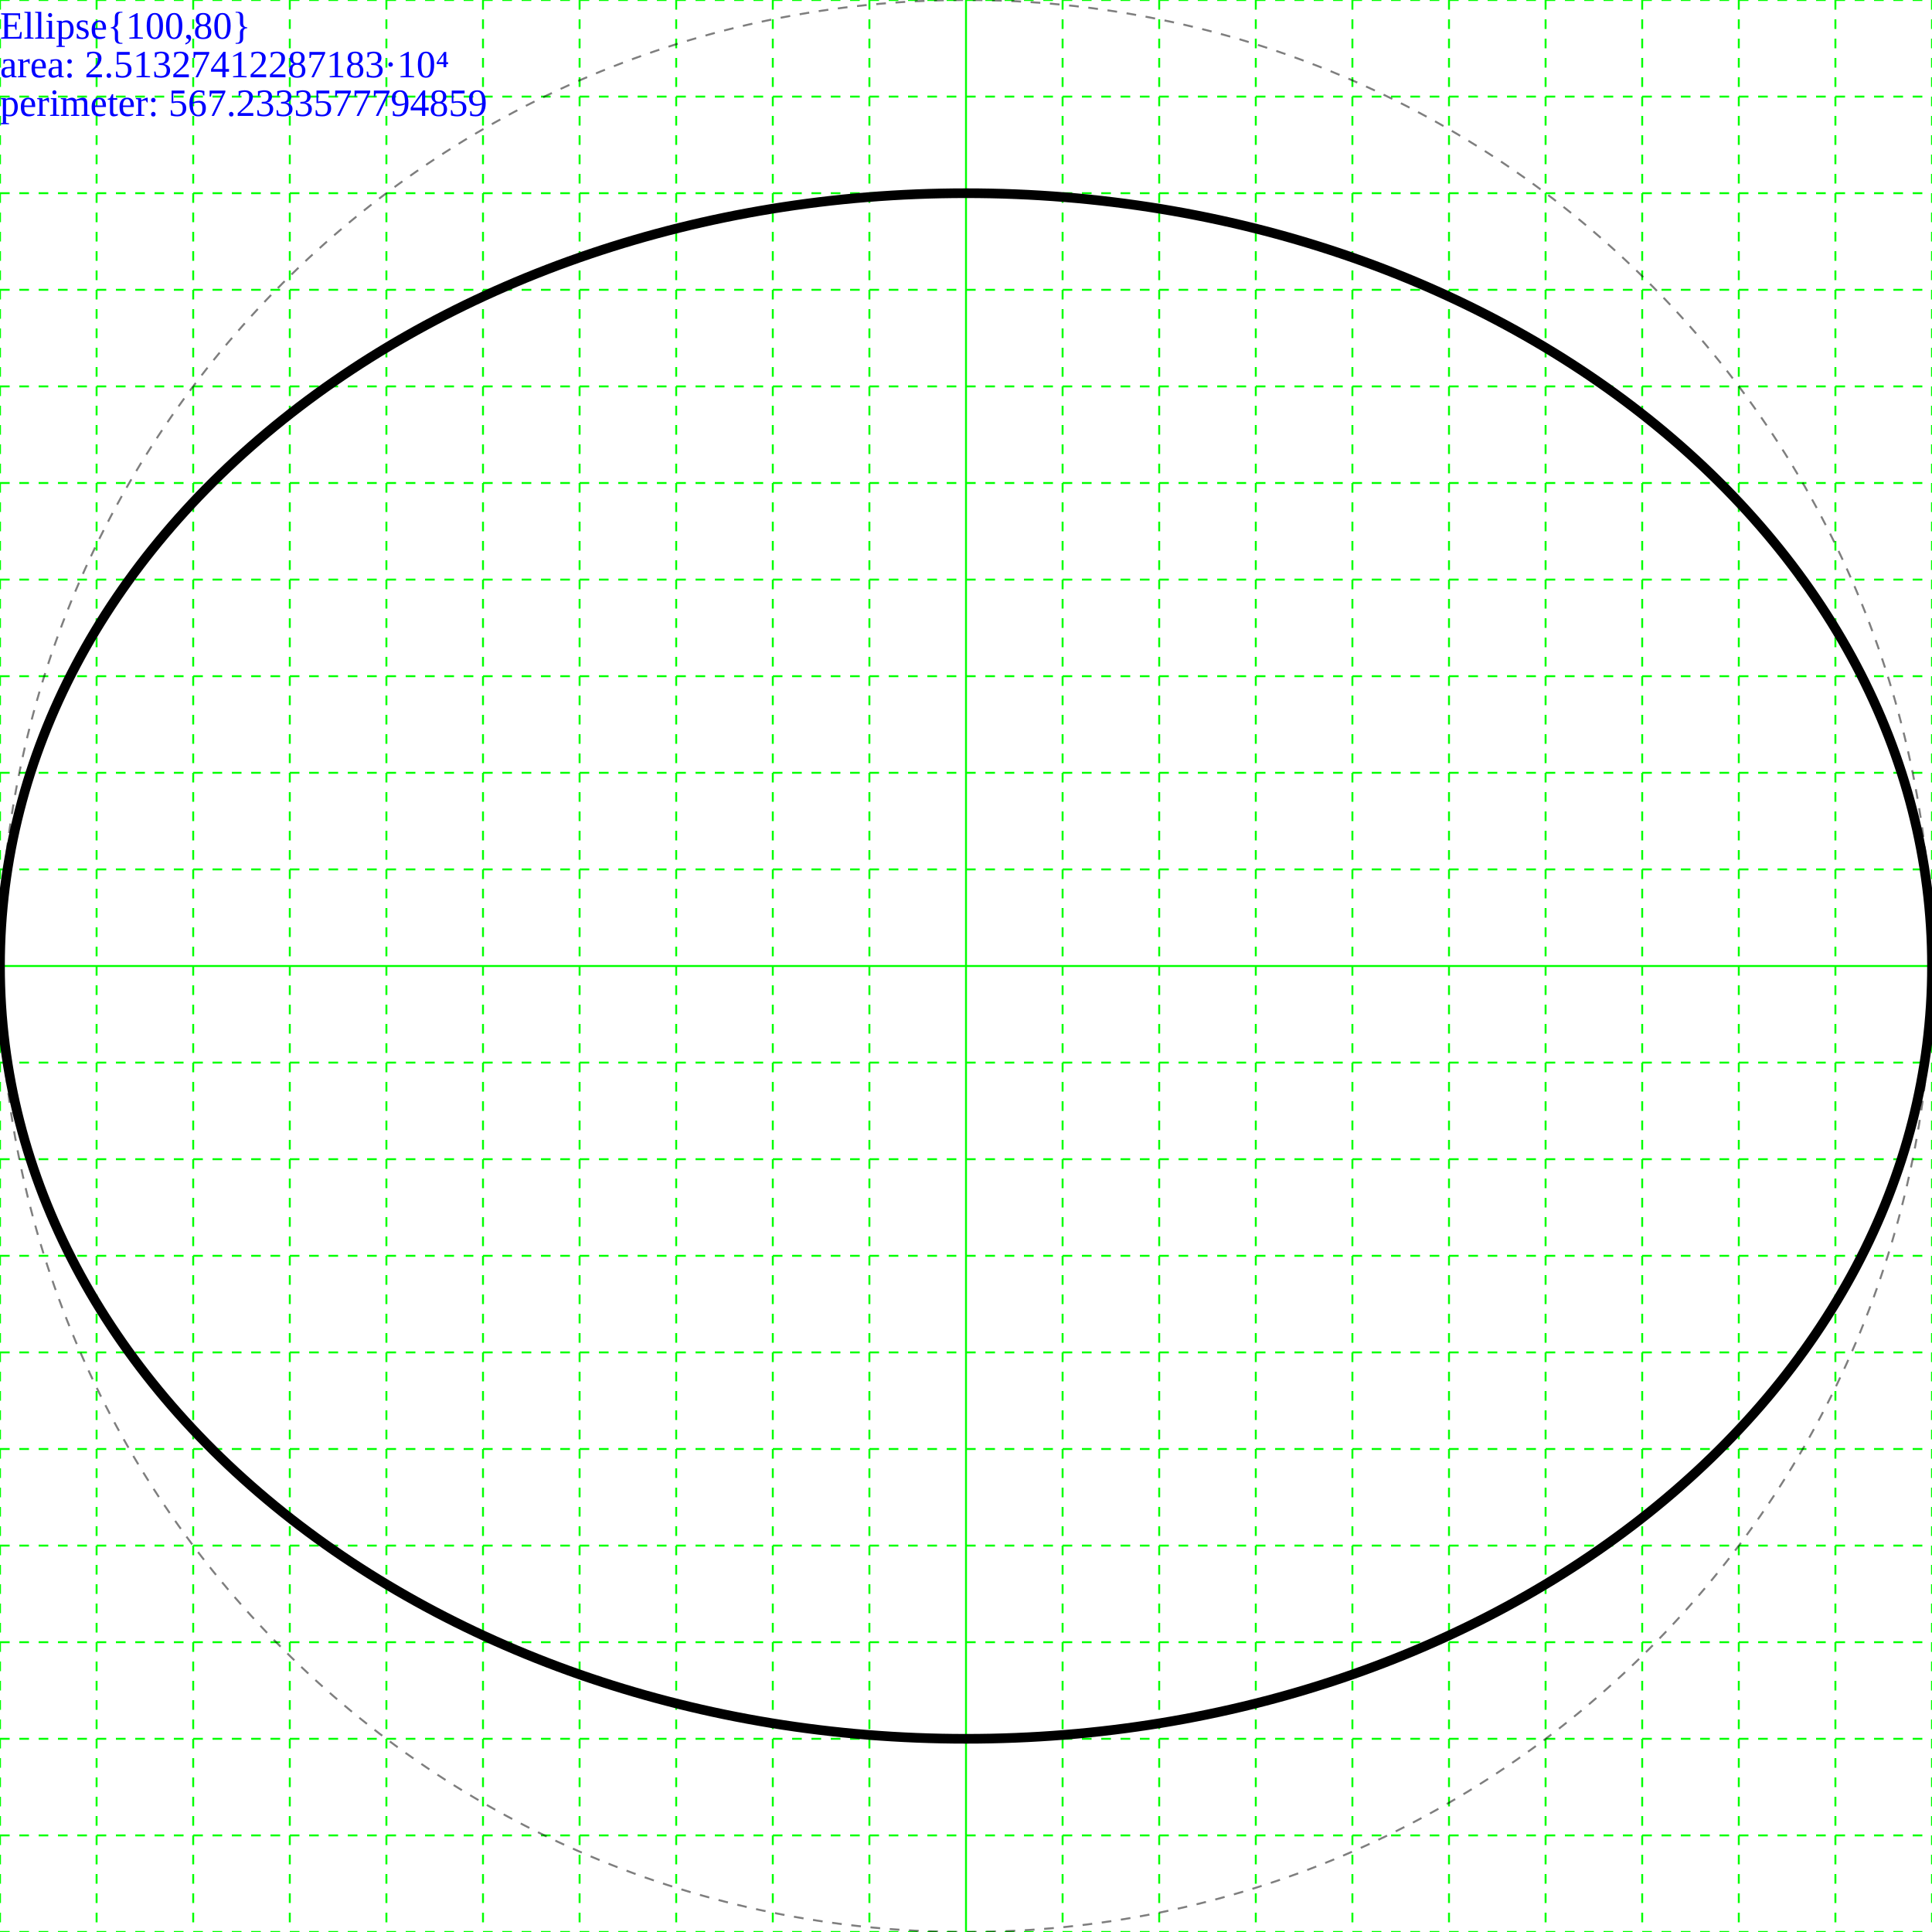
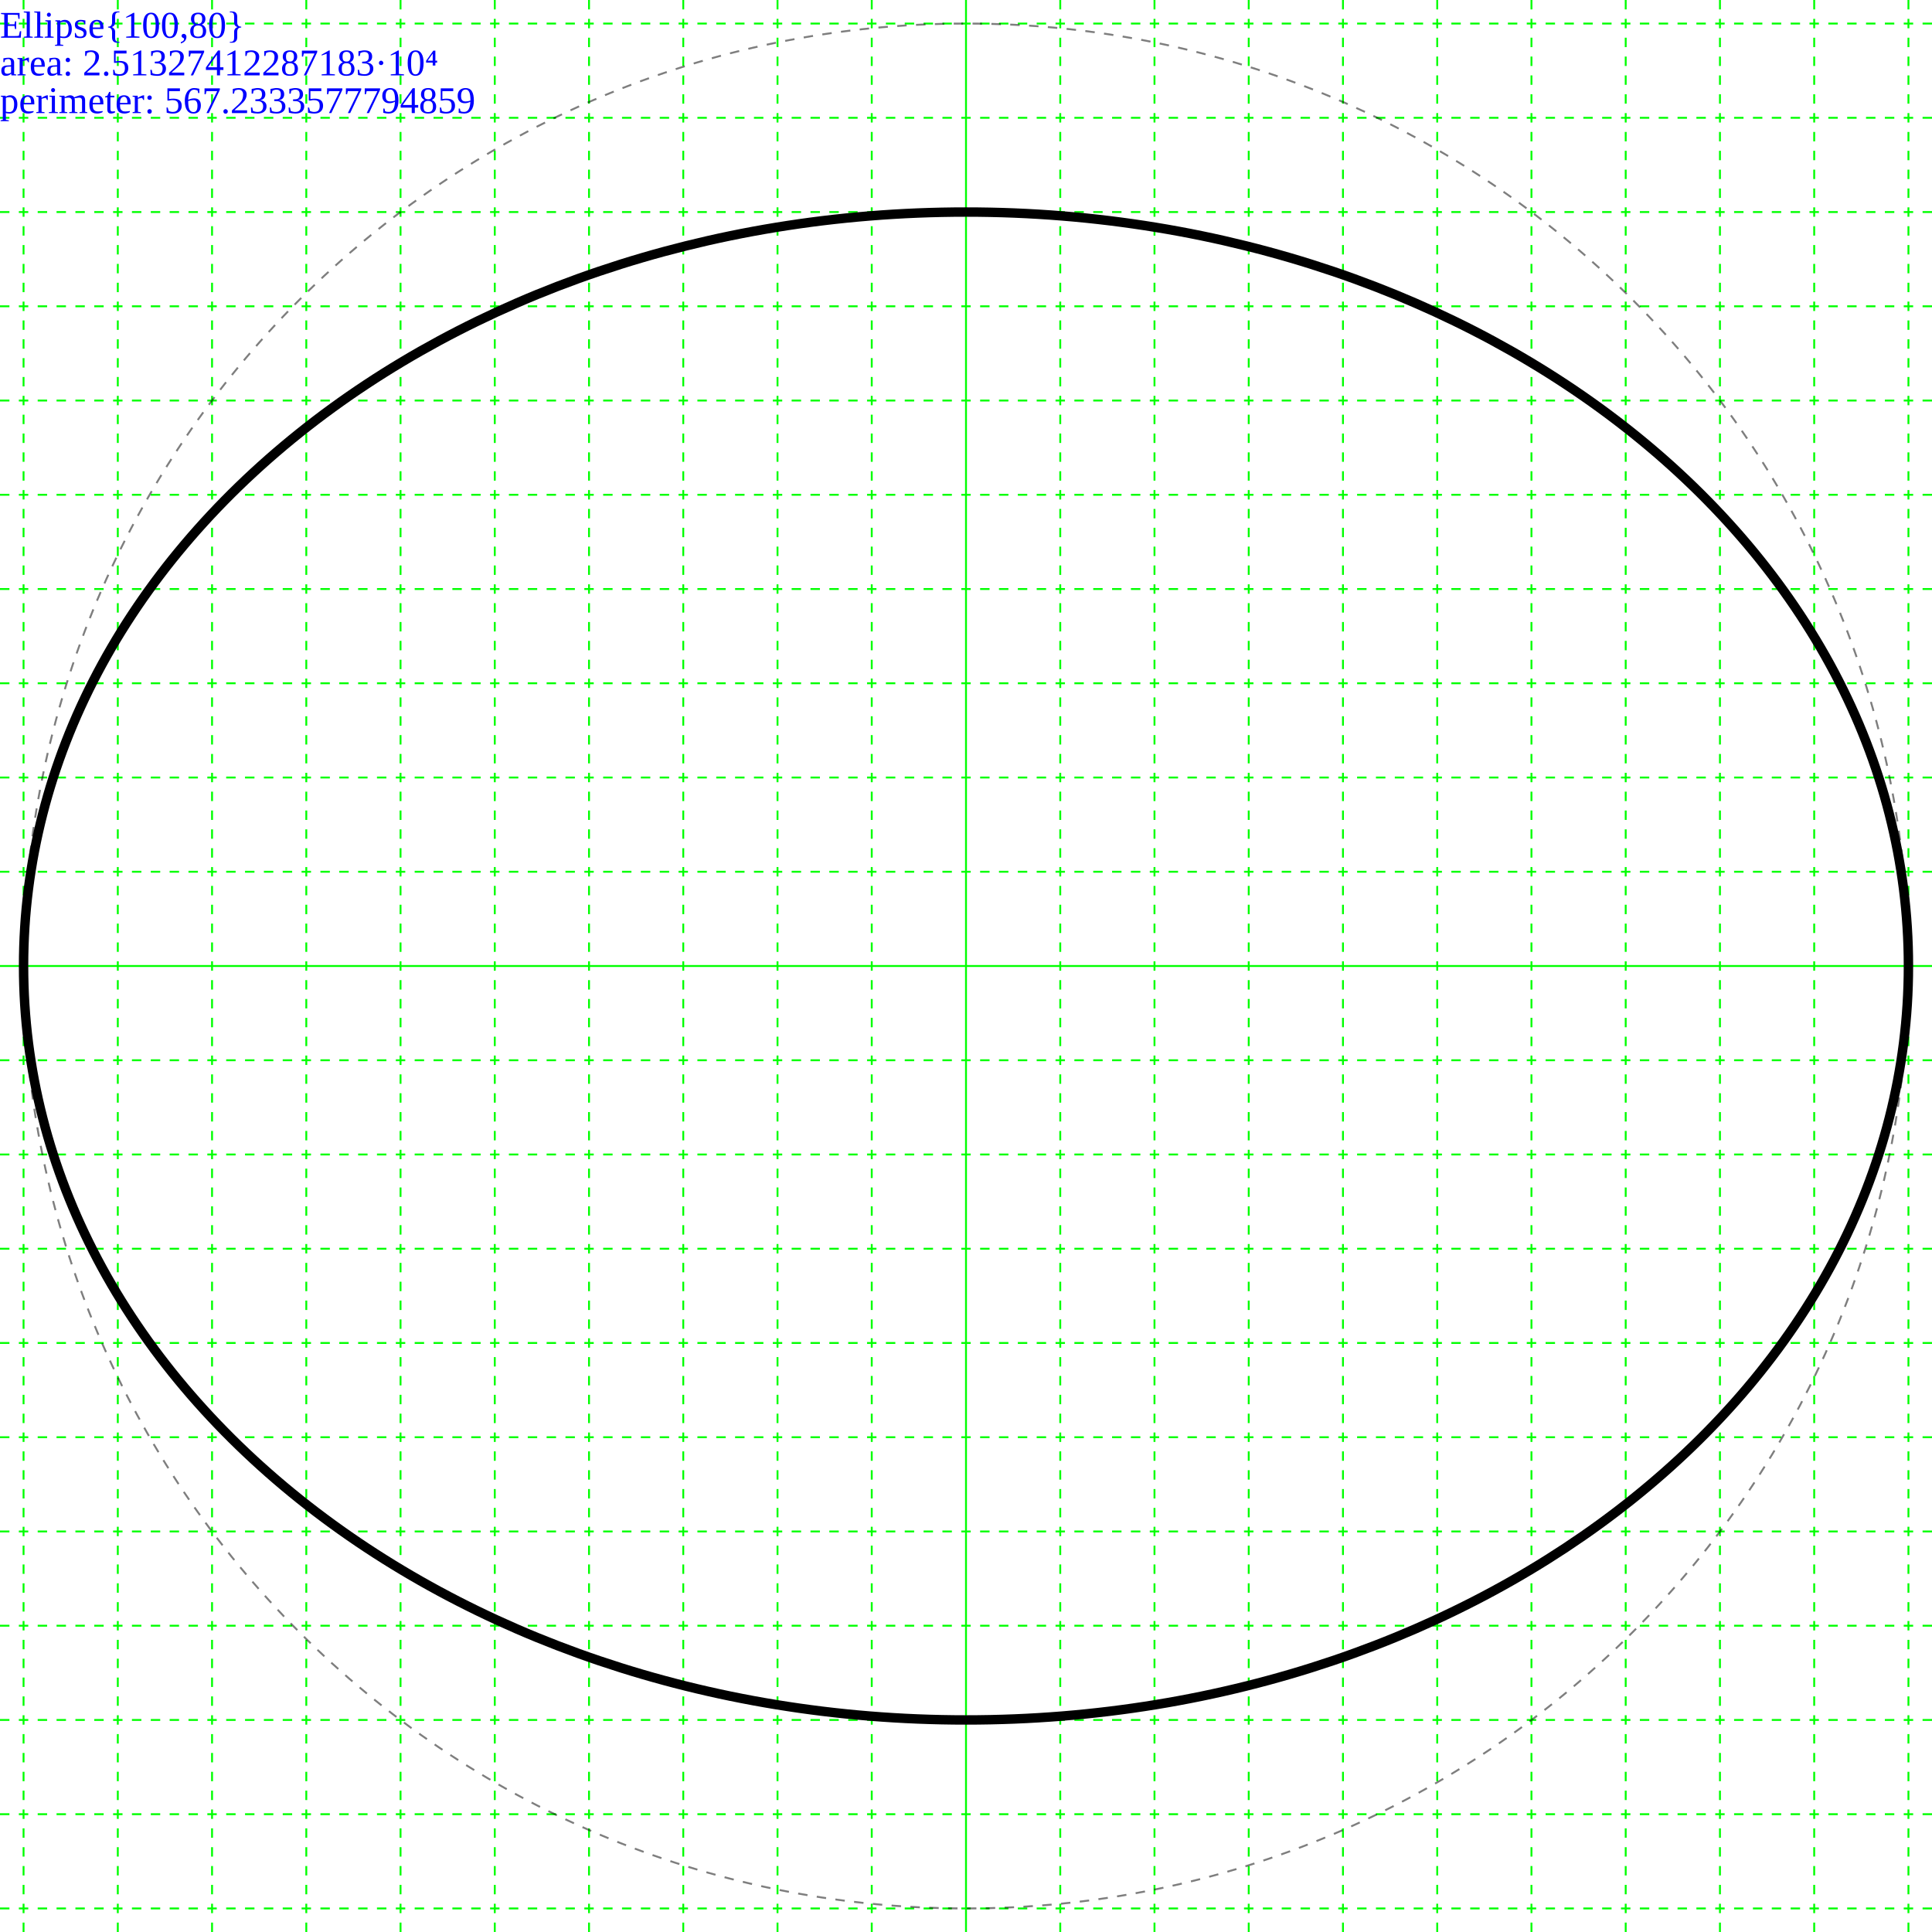
- <svg xmlns="http://www.w3.org/2000/svg" height="200.0" width="200.0">
+ <svg xmlns="http://www.w3.org/2000/svg" height="205.0" width="205.0">
  <g id="grid">
-     <line stroke="#00ff00" stroke-width="0.2" x1="100.0" x2="100.0" y1="0" y2="200.0" />
-     <line stroke="#00ff00" stroke-dasharray="1,1" stroke-width="0.2" x1="110.0" x2="110.0" y1="0" y2="200" />
-     <line stroke="#00ff00" stroke-dasharray="1,1" stroke-width="0.2" x1="90.0" x2="90.0" y1="0" y2="200" />
-     <line stroke="#00ff00" stroke-dasharray="1,1" stroke-width="0.2" x1="120.0" x2="120.0" y1="0" y2="200" />
-     <line stroke="#00ff00" stroke-dasharray="1,1" stroke-width="0.2" x1="80.0" x2="80.0" y1="0" y2="200" />
-     <line stroke="#00ff00" stroke-dasharray="1,1" stroke-width="0.2" x1="130.0" x2="130.0" y1="0" y2="200" />
-     <line stroke="#00ff00" stroke-dasharray="1,1" stroke-width="0.2" x1="70.0" x2="70.0" y1="0" y2="200" />
-     <line stroke="#00ff00" stroke-dasharray="1,1" stroke-width="0.2" x1="140.0" x2="140.0" y1="0" y2="200" />
-     <line stroke="#00ff00" stroke-dasharray="1,1" stroke-width="0.2" x1="60.0" x2="60.0" y1="0" y2="200" />
-     <line stroke="#00ff00" stroke-dasharray="1,1" stroke-width="0.2" x1="150.0" x2="150.0" y1="0" y2="200" />
-     <line stroke="#00ff00" stroke-dasharray="1,1" stroke-width="0.2" x1="50.0" x2="50.0" y1="0" y2="200" />
-     <line stroke="#00ff00" stroke-dasharray="1,1" stroke-width="0.2" x1="160.0" x2="160.0" y1="0" y2="200" />
-     <line stroke="#00ff00" stroke-dasharray="1,1" stroke-width="0.2" x1="40.0" x2="40.0" y1="0" y2="200" />
-     <line stroke="#00ff00" stroke-dasharray="1,1" stroke-width="0.2" x1="170.0" x2="170.0" y1="0" y2="200" />
-     <line stroke="#00ff00" stroke-dasharray="1,1" stroke-width="0.2" x1="30.0" x2="30.0" y1="0" y2="200" />
-     <line stroke="#00ff00" stroke-dasharray="1,1" stroke-width="0.2" x1="180.0" x2="180.0" y1="0" y2="200" />
-     <line stroke="#00ff00" stroke-dasharray="1,1" stroke-width="0.2" x1="20.0" x2="20.0" y1="0" y2="200" />
-     <line stroke="#00ff00" stroke-dasharray="1,1" stroke-width="0.2" x1="190.0" x2="190.0" y1="0" y2="200" />
-     <line stroke="#00ff00" stroke-dasharray="1,1" stroke-width="0.2" x1="10.0" x2="10.0" y1="0" y2="200" />
-     <line stroke="#00ff00" stroke-dasharray="1,1" stroke-width="0.2" x1="200.0" x2="200.0" y1="0" y2="200" />
-     <line stroke="#00ff00" stroke-dasharray="1,1" stroke-width="0.2" x1="0.0" x2="0.0" y1="0" y2="200" />
-     <line stroke="#00ff00" stroke-width="0.2" x1="0" x2="200.0" y1="100.0" y2="100.0" />
-     <line stroke="#00ff00" stroke-dasharray="1,1" stroke-width="0.2" x1="0" x2="200" y1="110.0" y2="110.0" />
-     <line stroke="#00ff00" stroke-dasharray="1,1" stroke-width="0.2" x1="0" x2="200" y1="90.0" y2="90.0" />
-     <line stroke="#00ff00" stroke-dasharray="1,1" stroke-width="0.2" x1="0" x2="200" y1="120.0" y2="120.0" />
-     <line stroke="#00ff00" stroke-dasharray="1,1" stroke-width="0.2" x1="0" x2="200" y1="80.0" y2="80.0" />
-     <line stroke="#00ff00" stroke-dasharray="1,1" stroke-width="0.2" x1="0" x2="200" y1="130.0" y2="130.0" />
-     <line stroke="#00ff00" stroke-dasharray="1,1" stroke-width="0.2" x1="0" x2="200" y1="70.0" y2="70.0" />
-     <line stroke="#00ff00" stroke-dasharray="1,1" stroke-width="0.2" x1="0" x2="200" y1="140.0" y2="140.0" />
-     <line stroke="#00ff00" stroke-dasharray="1,1" stroke-width="0.2" x1="0" x2="200" y1="60.0" y2="60.0" />
-     <line stroke="#00ff00" stroke-dasharray="1,1" stroke-width="0.2" x1="0" x2="200" y1="150.0" y2="150.0" />
-     <line stroke="#00ff00" stroke-dasharray="1,1" stroke-width="0.2" x1="0" x2="200" y1="50.0" y2="50.0" />
-     <line stroke="#00ff00" stroke-dasharray="1,1" stroke-width="0.2" x1="0" x2="200" y1="160.0" y2="160.0" />
-     <line stroke="#00ff00" stroke-dasharray="1,1" stroke-width="0.2" x1="0" x2="200" y1="40.0" y2="40.0" />
-     <line stroke="#00ff00" stroke-dasharray="1,1" stroke-width="0.2" x1="0" x2="200" y1="170.0" y2="170.0" />
-     <line stroke="#00ff00" stroke-dasharray="1,1" stroke-width="0.2" x1="0" x2="200" y1="30.0" y2="30.0" />
-     <line stroke="#00ff00" stroke-dasharray="1,1" stroke-width="0.2" x1="0" x2="200" y1="180.0" y2="180.0" />
-     <line stroke="#00ff00" stroke-dasharray="1,1" stroke-width="0.2" x1="0" x2="200" y1="20.0" y2="20.0" />
-     <line stroke="#00ff00" stroke-dasharray="1,1" stroke-width="0.2" x1="0" x2="200" y1="190.0" y2="190.0" />
-     <line stroke="#00ff00" stroke-dasharray="1,1" stroke-width="0.2" x1="0" x2="200" y1="10.0" y2="10.0" />
-     <line stroke="#00ff00" stroke-dasharray="1,1" stroke-width="0.2" x1="0" x2="200" y1="200.0" y2="200.0" />
-     <line stroke="#00ff00" stroke-dasharray="1,1" stroke-width="0.2" x1="0" x2="200" y1="0.0" y2="0.0" />
-     <line stroke="#00ff00" stroke-dasharray="1,1" stroke-width="0.2" x1="0" x2="200" y1="210.0" y2="210.0" />
-     <line stroke="#00ff00" stroke-dasharray="1,1" stroke-width="0.2" x1="0" x2="200" y1="-10.0" y2="-10.0" />
-     <line stroke="#00ff00" stroke-dasharray="1,1" stroke-width="0.2" x1="0" x2="200" y1="220.0" y2="220.0" />
-     <line stroke="#00ff00" stroke-dasharray="1,1" stroke-width="0.2" x1="0" x2="200" y1="-20.0" y2="-20.0" />
-     <line stroke="#00ff00" stroke-dasharray="1,1" stroke-width="0.2" x1="0" x2="200" y1="230.0" y2="230.0" />
-     <line stroke="#00ff00" stroke-dasharray="1,1" stroke-width="0.2" x1="0" x2="200" y1="-30.0" y2="-30.0" />
-     <line stroke="#00ff00" stroke-dasharray="1,1" stroke-width="0.2" x1="0" x2="200" y1="240.0" y2="240.0" />
-     <line stroke="#00ff00" stroke-dasharray="1,1" stroke-width="0.2" x1="0" x2="200" y1="-40.0" y2="-40.0" />
-     <line stroke="#00ff00" stroke-dasharray="1,1" stroke-width="0.2" x1="0" x2="200" y1="250.0" y2="250.0" />
-     <line stroke="#00ff00" stroke-dasharray="1,1" stroke-width="0.2" x1="0" x2="200" y1="-50.0" y2="-50.0" />
-     <line stroke="#00ff00" stroke-dasharray="1,1" stroke-width="0.2" x1="0" x2="200" y1="260.0" y2="260.0" />
-     <line stroke="#00ff00" stroke-dasharray="1,1" stroke-width="0.2" x1="0" x2="200" y1="-60.0" y2="-60.0" />
-     <line stroke="#00ff00" stroke-dasharray="1,1" stroke-width="0.2" x1="0" x2="200" y1="270.0" y2="270.0" />
-     <line stroke="#00ff00" stroke-dasharray="1,1" stroke-width="0.2" x1="0" x2="200" y1="-70.0" y2="-70.0" />
-     <line stroke="#00ff00" stroke-dasharray="1,1" stroke-width="0.2" x1="0" x2="200" y1="280.0" y2="280.0" />
-     <line stroke="#00ff00" stroke-dasharray="1,1" stroke-width="0.2" x1="0" x2="200" y1="-80.0" y2="-80.0" />
-     <line stroke="#00ff00" stroke-dasharray="1,1" stroke-width="0.2" x1="0" x2="200" y1="290.0" y2="290.0" />
-     <line stroke="#00ff00" stroke-dasharray="1,1" stroke-width="0.2" x1="0" x2="200" y1="-90.0" y2="-90.0" />
-     <line stroke="#00ff00" stroke-dasharray="1,1" stroke-width="0.2" x1="0" x2="200" y1="300.0" y2="300.0" />
-     <line stroke="#00ff00" stroke-dasharray="1,1" stroke-width="0.2" x1="0" x2="200" y1="-100.0" y2="-100.0" />
+     <line stroke="#00ff00" stroke-width="0.2" x1="102.5" x2="102.5" y1="0" y2="205.0" />
+     <line stroke="#00ff00" stroke-dasharray="1,1" stroke-width="0.2" x1="112.5" x2="112.5" y1="0" y2="205" />
+     <line stroke="#00ff00" stroke-dasharray="1,1" stroke-width="0.2" x1="92.5" x2="92.5" y1="0" y2="205" />
+     <line stroke="#00ff00" stroke-dasharray="1,1" stroke-width="0.2" x1="122.5" x2="122.5" y1="0" y2="205" />
+     <line stroke="#00ff00" stroke-dasharray="1,1" stroke-width="0.2" x1="82.5" x2="82.5" y1="0" y2="205" />
+     <line stroke="#00ff00" stroke-dasharray="1,1" stroke-width="0.2" x1="132.5" x2="132.5" y1="0" y2="205" />
+     <line stroke="#00ff00" stroke-dasharray="1,1" stroke-width="0.2" x1="72.5" x2="72.5" y1="0" y2="205" />
+     <line stroke="#00ff00" stroke-dasharray="1,1" stroke-width="0.2" x1="142.5" x2="142.5" y1="0" y2="205" />
+     <line stroke="#00ff00" stroke-dasharray="1,1" stroke-width="0.2" x1="62.5" x2="62.5" y1="0" y2="205" />
+     <line stroke="#00ff00" stroke-dasharray="1,1" stroke-width="0.2" x1="152.5" x2="152.5" y1="0" y2="205" />
+     <line stroke="#00ff00" stroke-dasharray="1,1" stroke-width="0.2" x1="52.5" x2="52.5" y1="0" y2="205" />
+     <line stroke="#00ff00" stroke-dasharray="1,1" stroke-width="0.2" x1="162.5" x2="162.5" y1="0" y2="205" />
+     <line stroke="#00ff00" stroke-dasharray="1,1" stroke-width="0.2" x1="42.5" x2="42.5" y1="0" y2="205" />
+     <line stroke="#00ff00" stroke-dasharray="1,1" stroke-width="0.2" x1="172.5" x2="172.5" y1="0" y2="205" />
+     <line stroke="#00ff00" stroke-dasharray="1,1" stroke-width="0.2" x1="32.5" x2="32.5" y1="0" y2="205" />
+     <line stroke="#00ff00" stroke-dasharray="1,1" stroke-width="0.2" x1="182.5" x2="182.5" y1="0" y2="205" />
+     <line stroke="#00ff00" stroke-dasharray="1,1" stroke-width="0.2" x1="22.5" x2="22.5" y1="0" y2="205" />
+     <line stroke="#00ff00" stroke-dasharray="1,1" stroke-width="0.2" x1="192.5" x2="192.5" y1="0" y2="205" />
+     <line stroke="#00ff00" stroke-dasharray="1,1" stroke-width="0.2" x1="12.5" x2="12.5" y1="0" y2="205" />
+     <line stroke="#00ff00" stroke-dasharray="1,1" stroke-width="0.2" x1="202.5" x2="202.5" y1="0" y2="205" />
+     <line stroke="#00ff00" stroke-dasharray="1,1" stroke-width="0.2" x1="2.5" x2="2.5" y1="0" y2="205" />
+     <line stroke="#00ff00" stroke-dasharray="1,1" stroke-width="0.2" x1="212.5" x2="212.5" y1="0" y2="205" />
+     <line stroke="#00ff00" stroke-dasharray="1,1" stroke-width="0.2" x1="-7.5" x2="-7.5" y1="0" y2="205" />
+     <line stroke="#00ff00" stroke-width="0.2" x1="0" x2="205.0" y1="102.5" y2="102.5" />
+     <line stroke="#00ff00" stroke-dasharray="1,1" stroke-width="0.2" x1="0" x2="205" y1="112.5" y2="112.5" />
+     <line stroke="#00ff00" stroke-dasharray="1,1" stroke-width="0.2" x1="0" x2="205" y1="92.5" y2="92.5" />
+     <line stroke="#00ff00" stroke-dasharray="1,1" stroke-width="0.2" x1="0" x2="205" y1="122.5" y2="122.5" />
+     <line stroke="#00ff00" stroke-dasharray="1,1" stroke-width="0.2" x1="0" x2="205" y1="82.5" y2="82.5" />
+     <line stroke="#00ff00" stroke-dasharray="1,1" stroke-width="0.2" x1="0" x2="205" y1="132.5" y2="132.5" />
+     <line stroke="#00ff00" stroke-dasharray="1,1" stroke-width="0.2" x1="0" x2="205" y1="72.5" y2="72.5" />
+     <line stroke="#00ff00" stroke-dasharray="1,1" stroke-width="0.2" x1="0" x2="205" y1="142.5" y2="142.5" />
+     <line stroke="#00ff00" stroke-dasharray="1,1" stroke-width="0.2" x1="0" x2="205" y1="62.5" y2="62.5" />
+     <line stroke="#00ff00" stroke-dasharray="1,1" stroke-width="0.2" x1="0" x2="205" y1="152.5" y2="152.5" />
+     <line stroke="#00ff00" stroke-dasharray="1,1" stroke-width="0.2" x1="0" x2="205" y1="52.5" y2="52.5" />
+     <line stroke="#00ff00" stroke-dasharray="1,1" stroke-width="0.2" x1="0" x2="205" y1="162.5" y2="162.5" />
+     <line stroke="#00ff00" stroke-dasharray="1,1" stroke-width="0.2" x1="0" x2="205" y1="42.5" y2="42.5" />
+     <line stroke="#00ff00" stroke-dasharray="1,1" stroke-width="0.2" x1="0" x2="205" y1="172.5" y2="172.5" />
+     <line stroke="#00ff00" stroke-dasharray="1,1" stroke-width="0.2" x1="0" x2="205" y1="32.5" y2="32.5" />
+     <line stroke="#00ff00" stroke-dasharray="1,1" stroke-width="0.2" x1="0" x2="205" y1="182.5" y2="182.5" />
+     <line stroke="#00ff00" stroke-dasharray="1,1" stroke-width="0.2" x1="0" x2="205" y1="22.5" y2="22.5" />
+     <line stroke="#00ff00" stroke-dasharray="1,1" stroke-width="0.2" x1="0" x2="205" y1="192.5" y2="192.5" />
+     <line stroke="#00ff00" stroke-dasharray="1,1" stroke-width="0.2" x1="0" x2="205" y1="12.5" y2="12.5" />
+     <line stroke="#00ff00" stroke-dasharray="1,1" stroke-width="0.2" x1="0" x2="205" y1="202.5" y2="202.5" />
+     <line stroke="#00ff00" stroke-dasharray="1,1" stroke-width="0.2" x1="0" x2="205" y1="2.5" y2="2.5" />
+     <line stroke="#00ff00" stroke-dasharray="1,1" stroke-width="0.2" x1="0" x2="205" y1="212.5" y2="212.5" />
+     <line stroke="#00ff00" stroke-dasharray="1,1" stroke-width="0.2" x1="0" x2="205" y1="-7.5" y2="-7.5" />
+     <line stroke="#00ff00" stroke-dasharray="1,1" stroke-width="0.2" x1="0" x2="205" y1="222.5" y2="222.5" />
+     <line stroke="#00ff00" stroke-dasharray="1,1" stroke-width="0.2" x1="0" x2="205" y1="-17.5" y2="-17.5" />
+     <line stroke="#00ff00" stroke-dasharray="1,1" stroke-width="0.2" x1="0" x2="205" y1="232.5" y2="232.5" />
+     <line stroke="#00ff00" stroke-dasharray="1,1" stroke-width="0.2" x1="0" x2="205" y1="-27.5" y2="-27.5" />
+     <line stroke="#00ff00" stroke-dasharray="1,1" stroke-width="0.2" x1="0" x2="205" y1="242.5" y2="242.5" />
+     <line stroke="#00ff00" stroke-dasharray="1,1" stroke-width="0.2" x1="0" x2="205" y1="-37.5" y2="-37.5" />
+     <line stroke="#00ff00" stroke-dasharray="1,1" stroke-width="0.2" x1="0" x2="205" y1="252.5" y2="252.5" />
+     <line stroke="#00ff00" stroke-dasharray="1,1" stroke-width="0.2" x1="0" x2="205" y1="-47.5" y2="-47.5" />
+     <line stroke="#00ff00" stroke-dasharray="1,1" stroke-width="0.2" x1="0" x2="205" y1="262.5" y2="262.5" />
+     <line stroke="#00ff00" stroke-dasharray="1,1" stroke-width="0.2" x1="0" x2="205" y1="-57.5" y2="-57.5" />
+     <line stroke="#00ff00" stroke-dasharray="1,1" stroke-width="0.2" x1="0" x2="205" y1="272.5" y2="272.5" />
+     <line stroke="#00ff00" stroke-dasharray="1,1" stroke-width="0.2" x1="0" x2="205" y1="-67.5" y2="-67.5" />
+     <line stroke="#00ff00" stroke-dasharray="1,1" stroke-width="0.2" x1="0" x2="205" y1="282.5" y2="282.5" />
+     <line stroke="#00ff00" stroke-dasharray="1,1" stroke-width="0.2" x1="0" x2="205" y1="-77.5" y2="-77.5" />
+     <line stroke="#00ff00" stroke-dasharray="1,1" stroke-width="0.2" x1="0" x2="205" y1="292.5" y2="292.5" />
+     <line stroke="#00ff00" stroke-dasharray="1,1" stroke-width="0.2" x1="0" x2="205" y1="-87.5" y2="-87.5" />
+     <line stroke="#00ff00" stroke-dasharray="1,1" stroke-width="0.2" x1="0" x2="205" y1="302.5" y2="302.5" />
+     <line stroke="#00ff00" stroke-dasharray="1,1" stroke-width="0.2" x1="0" x2="205" y1="-97.5" y2="-97.5" />
+     <line stroke="#00ff00" stroke-dasharray="1,1" stroke-width="0.2" x1="0" x2="205" y1="312.5" y2="312.5" />
+     <line stroke="#00ff00" stroke-dasharray="1,1" stroke-width="0.2" x1="0" x2="205" y1="-107.5" y2="-107.5" />
  </g>
  <g>
    <text fill="blue" font-size="4.0" id="info" x="0" y="0">
      <tspan dy="4.0" x="0">Ellipse{100,80}</tspan>
      <tspan dy="4.0" x="0">area: 2.51327412287183·10⁴</tspan>
      <tspan dy="4.0" x="0">perimeter: 567.2333577794859</tspan>
    </text>
  </g>
  <g>
-     <ellipse cx="100.0" cy="100.0" fill="none" rx="100.0" ry="80.0" stroke="black" stroke-width="1" />
-     <circle cx="100.0" cy="100.0" fill="none" r="100.0" stroke="black" stroke-dasharray="1,1" stroke-opacity="0.3" stroke-width="0.2" />
-     <circle cx="100.0" cy="100.0" fill="none" r="100.0" stroke="black" stroke-dasharray="1,1" stroke-opacity="0.3" stroke-width="0.2" />
+     <ellipse cx="102.5" cy="102.5" fill="none" rx="100.0" ry="80.0" stroke="black" stroke-width="1" />
+     <circle cx="102.5" cy="102.5" fill="none" r="100.0" stroke="black" stroke-dasharray="1,1" stroke-opacity="0.3" stroke-width="0.2" />
+     <circle cx="102.5" cy="102.5" fill="none" r="100.0" stroke="black" stroke-dasharray="1,1" stroke-opacity="0.3" stroke-width="0.2" />
  </g>
</svg>
